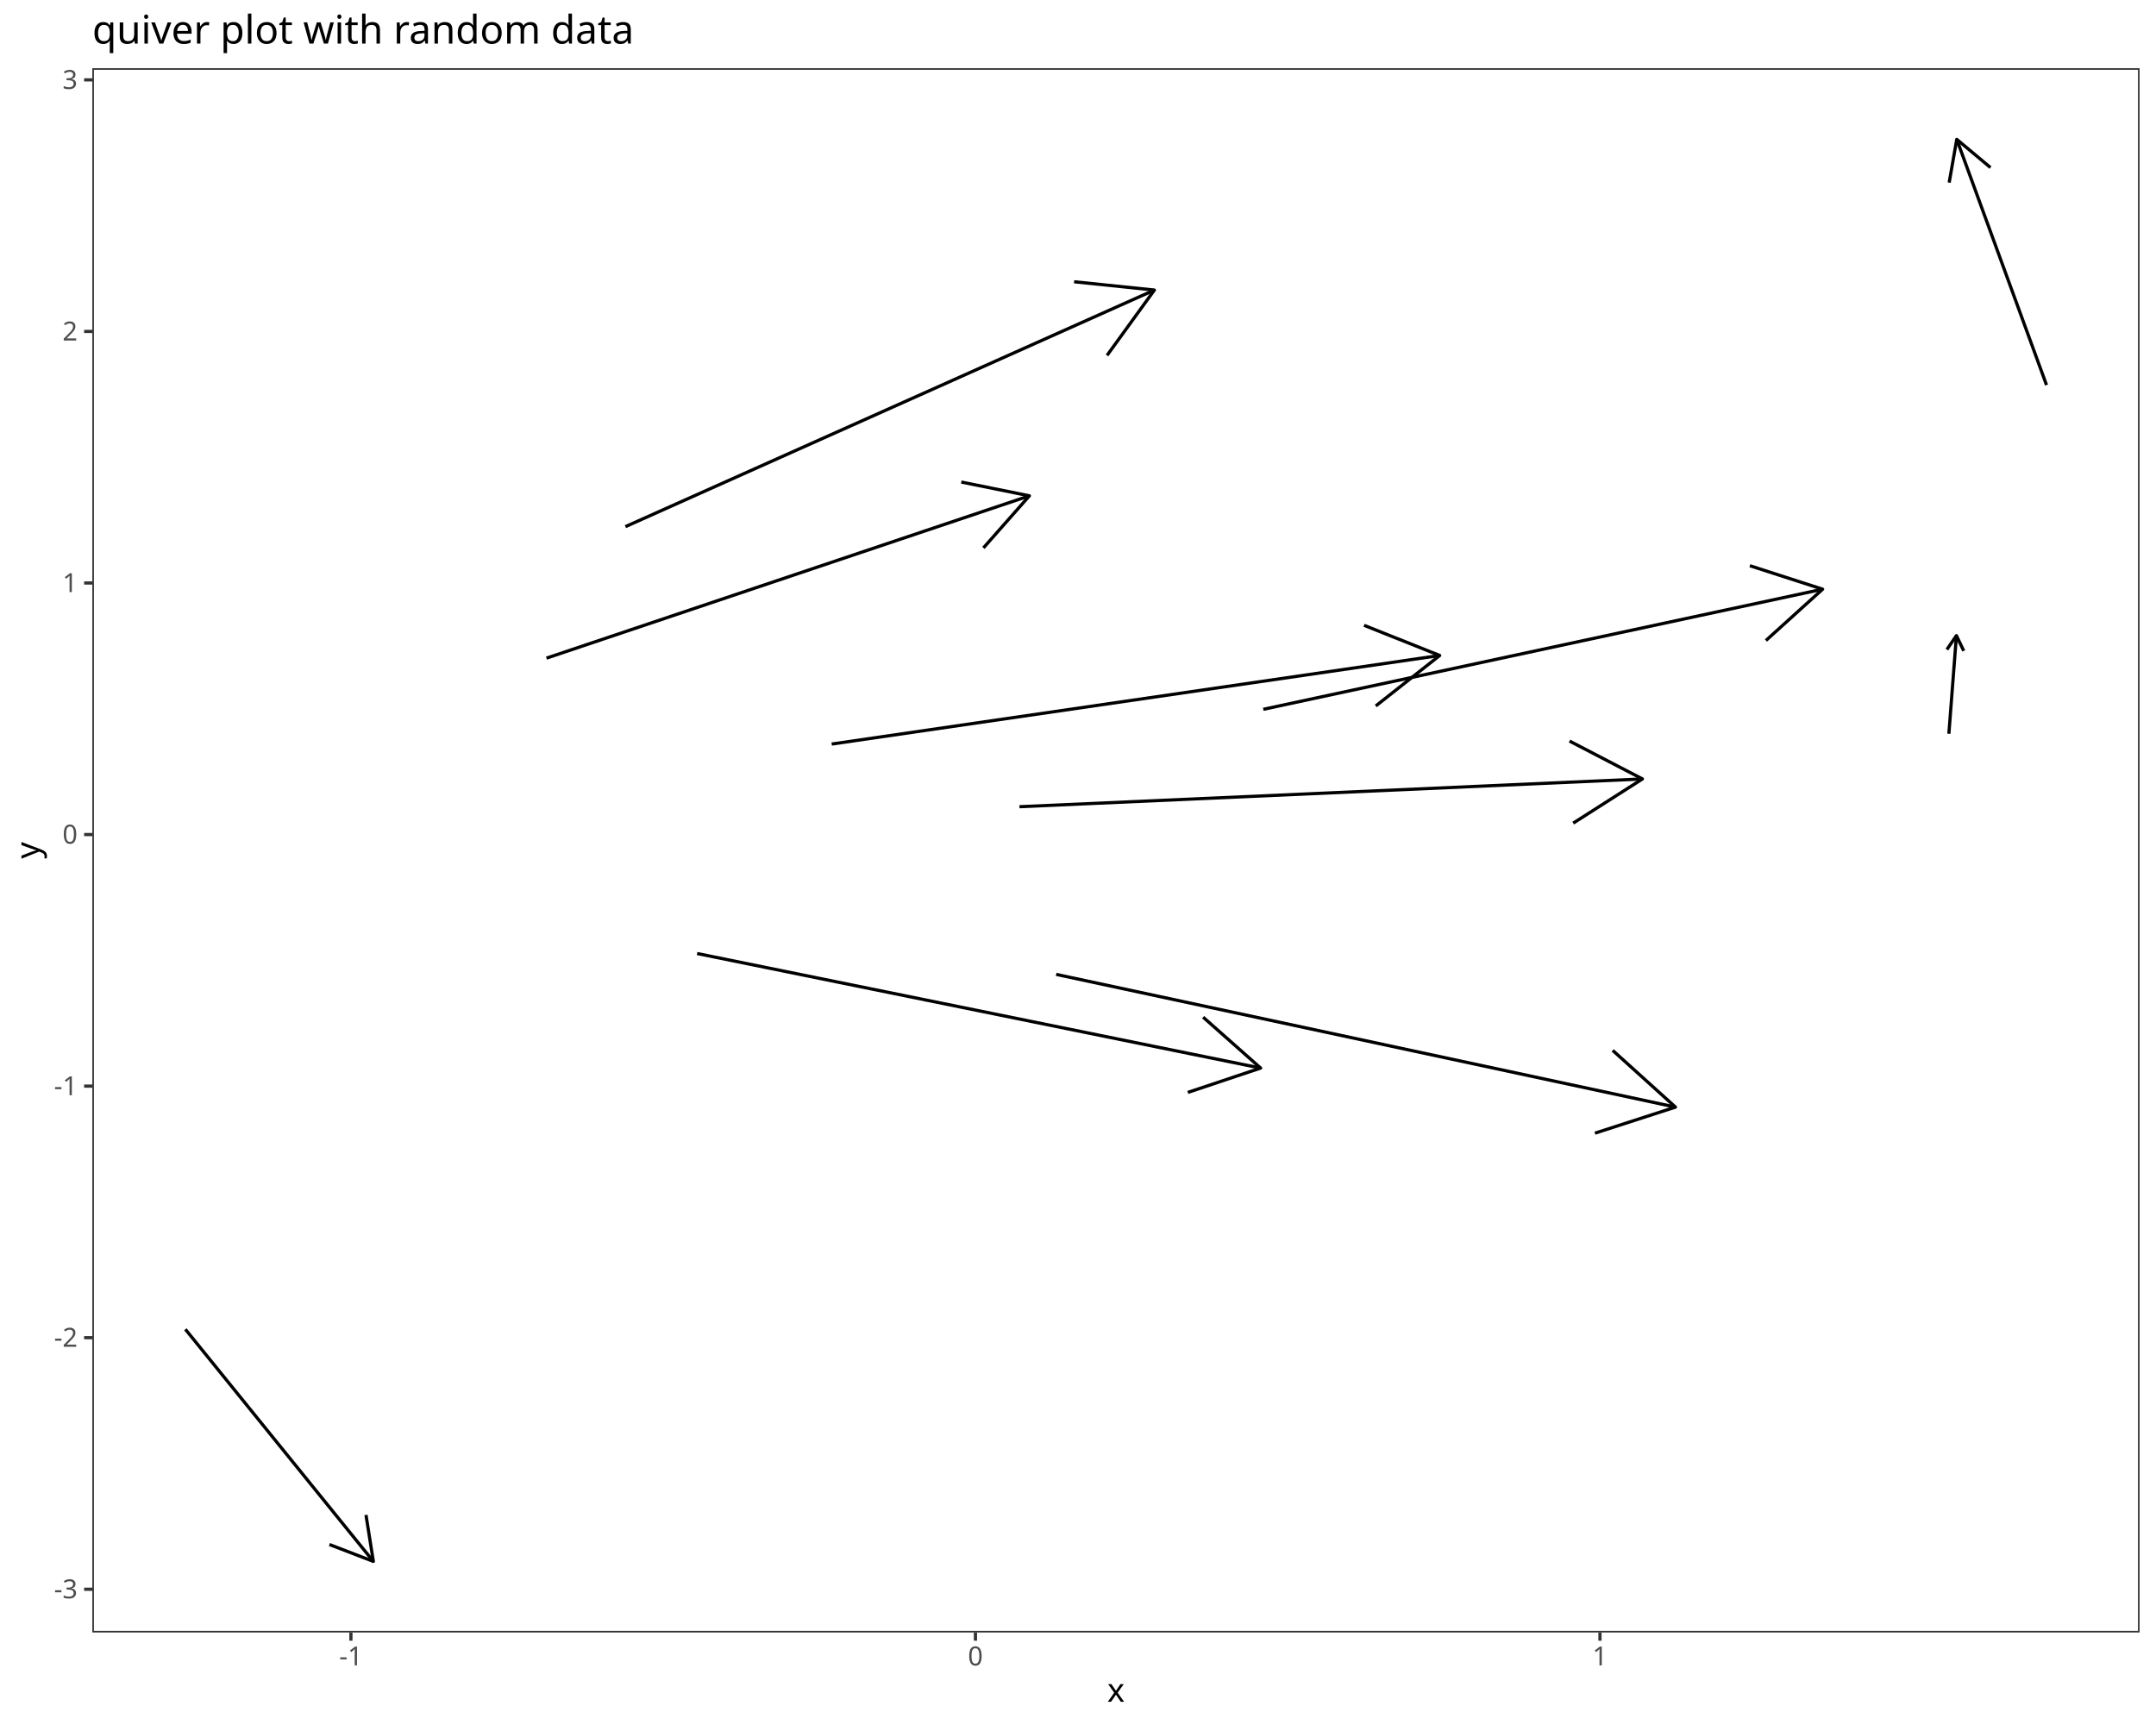
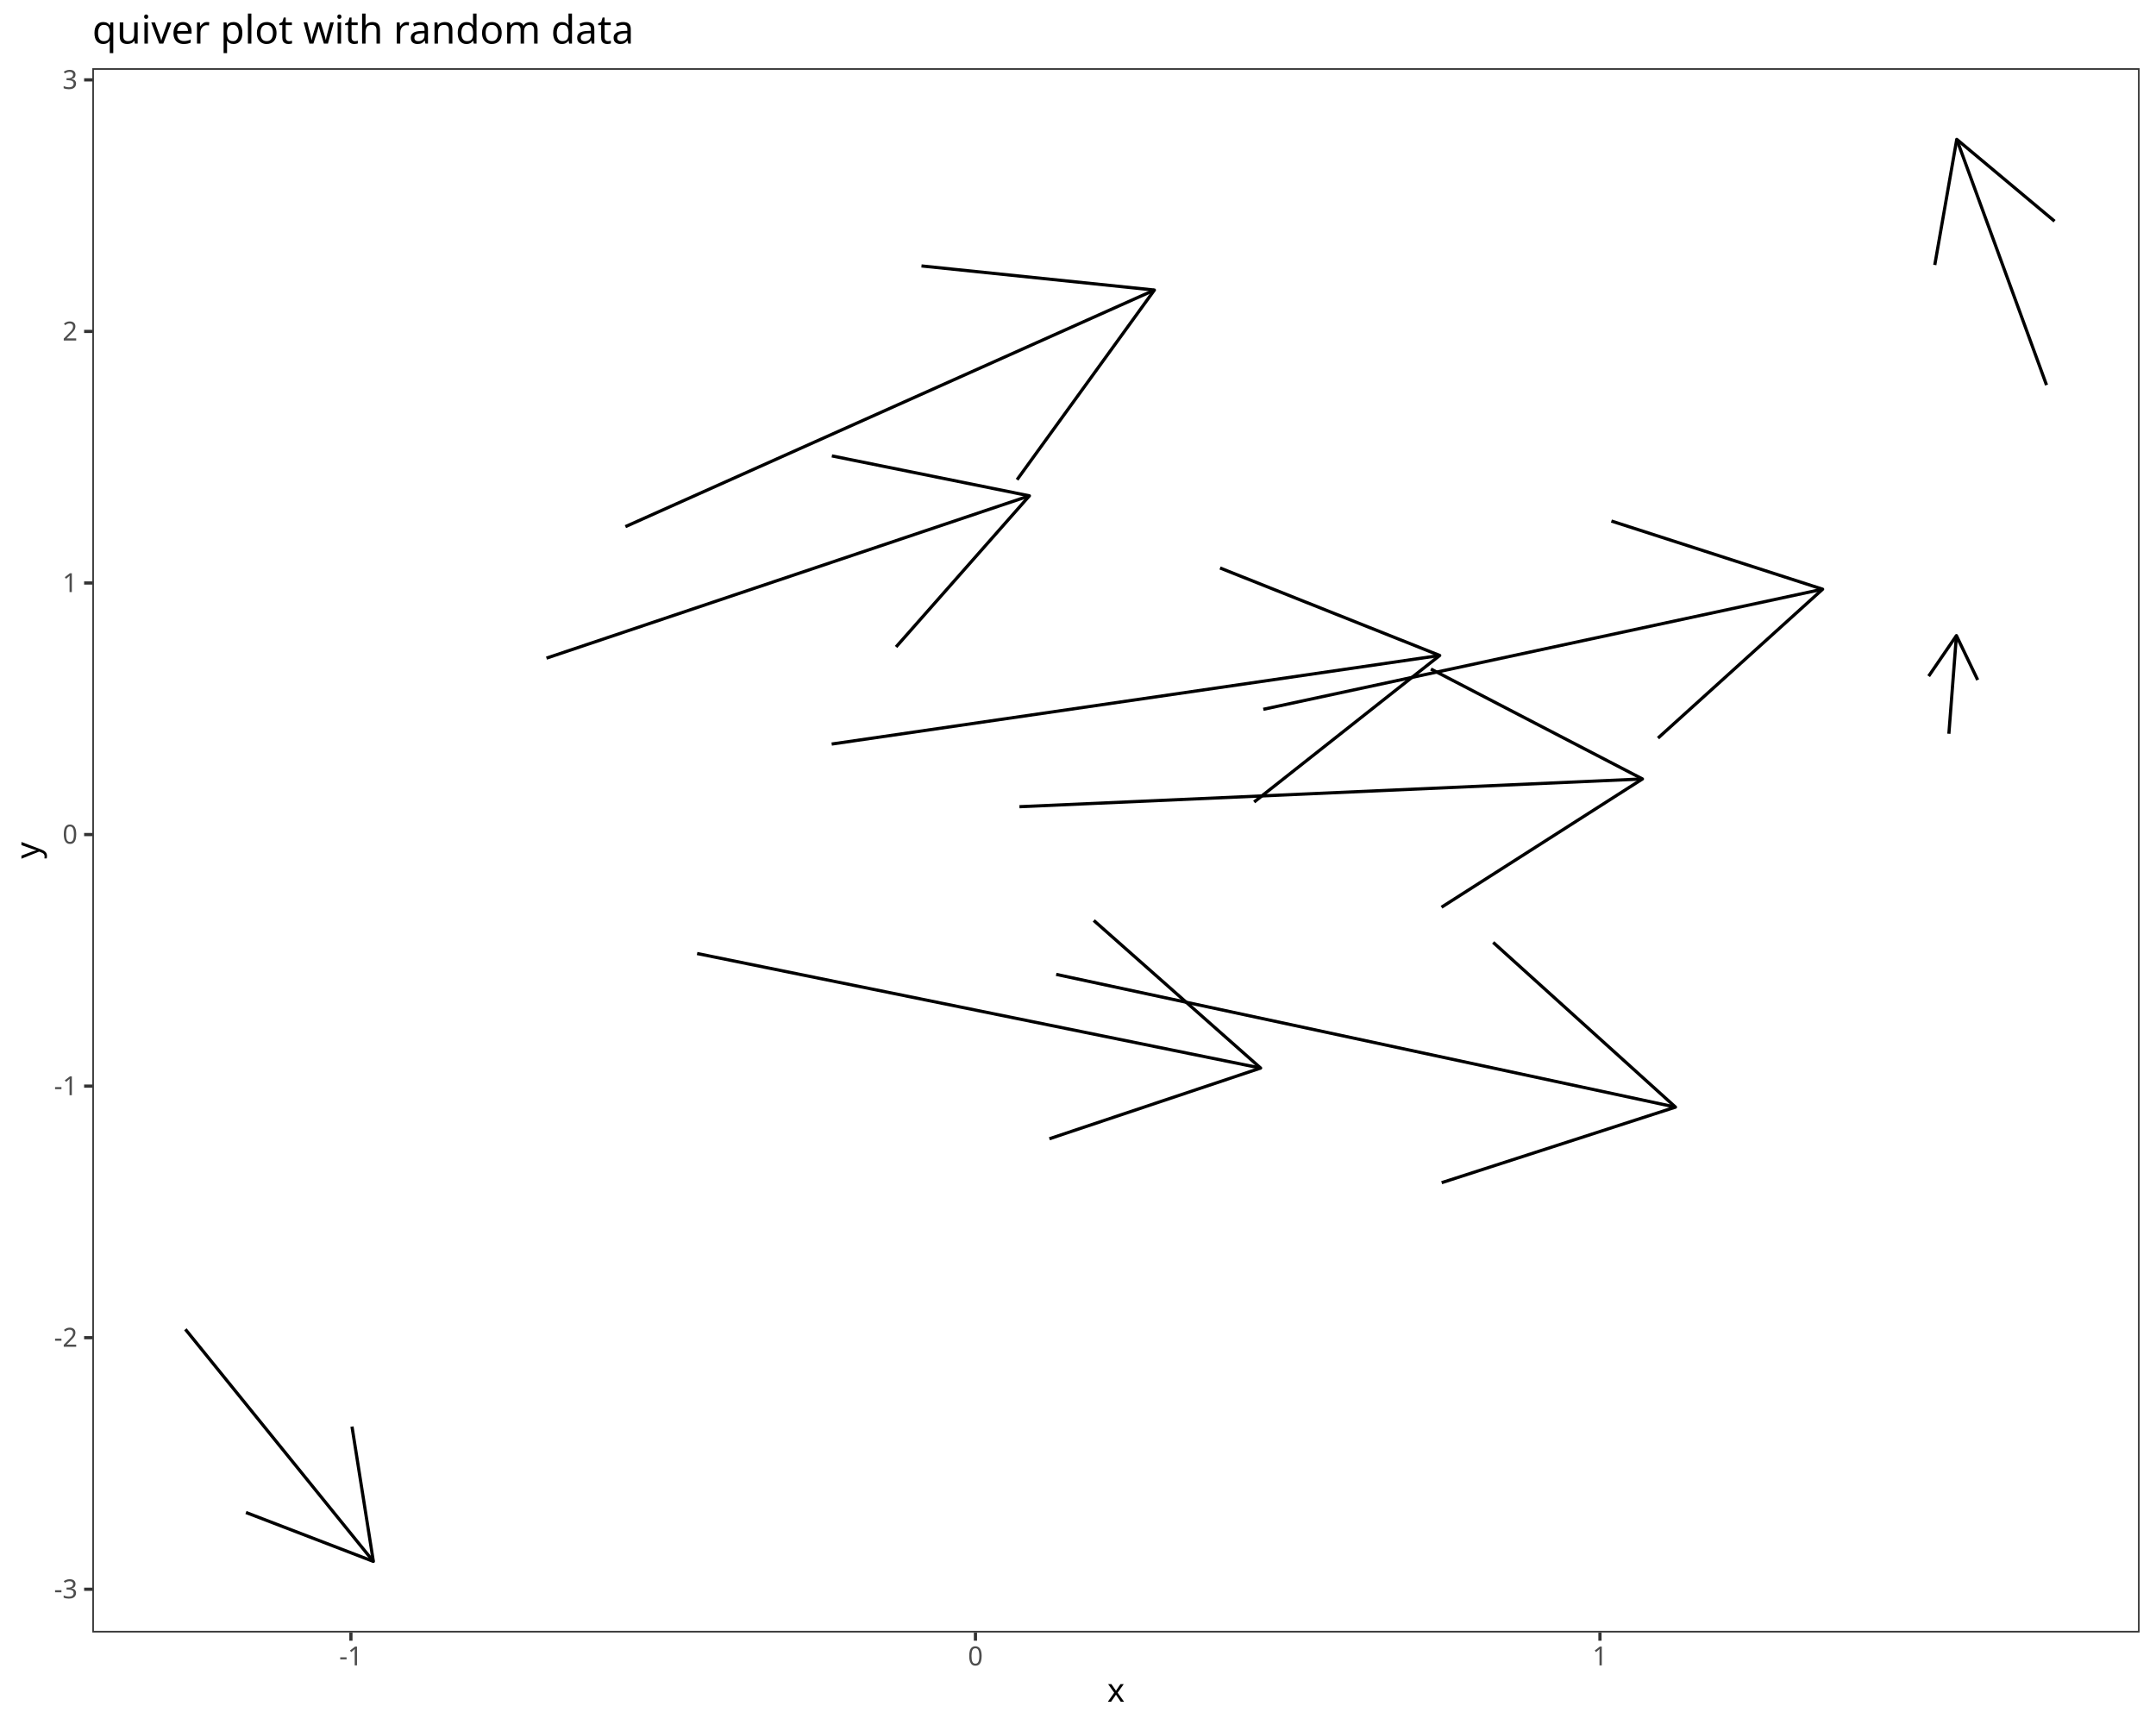
<svg xmlns="http://www.w3.org/2000/svg" class="svglite" data-engine-version="2.0" width="720.00pt" height="576.00pt" viewBox="0 0 720.00 576.00">
  <defs>
    <style type="text/css">
    .svglite line, .svglite polyline, .svglite polygon, .svglite path, .svglite rect, .svglite circle {
      fill: none;
      stroke: #000000;
      stroke-linecap: round;
      stroke-linejoin: round;
      stroke-miterlimit: 10.00;
    }
  </style>
  </defs>
  <rect width="100%" height="100%" style="stroke: none; fill: #FFFFFF;" />
  <defs>
    <clipPath id="cpMC4wMHw3MjAuMDB8MC4wMHw1NzYuMDA=">
      <rect x="0.00" y="0.00" width="720.00" height="576.00" />
    </clipPath>
  </defs>
  <g clip-path="url(#cpMC4wMHw3MjAuMDB8MC4wMHw1NzYuMDA=)">
    <rect x="0.00" y="0.00" width="720.00" height="576.00" style="stroke-width: 1.07; stroke: #FFFFFF; fill: #FFFFFF;" />
  </g>
  <defs>
    <clipPath id="cpMzAuODN8NzE0LjUyfDIyLjc4fDU0NS4xMQ==">
      <rect x="30.83" y="22.78" width="683.69" height="522.33" />
    </clipPath>
  </defs>
  <g clip-path="url(#cpMzAuODN8NzE0LjUyfDIyLjc4fDU0NS4xMQ==)">
    <rect x="30.83" y="22.78" width="683.69" height="522.33" style="stroke-width: 1.07; stroke: none; fill: #FFFFFF;" />
    <line x1="208.86" y1="175.85" x2="385.51" y2="96.85" style="stroke-width: 1.07; stroke-linecap: butt;" />
-     <polyline points="369.70,118.67 385.51,96.85 358.70,94.08 " style="stroke-width: 1.07; stroke-linecap: butt;" />
+     <polyline points="339.65,160.18 385.51,96.85 307.73,88.80 " style="stroke-width: 1.07; stroke-linecap: butt;" />
    <line x1="277.74" y1="248.45" x2="480.80" y2="218.87" style="stroke-width: 1.07; stroke-linecap: butt;" />
-     <polyline points="459.44,235.73 480.80,218.87 455.52,208.80 " style="stroke-width: 1.07; stroke-linecap: butt;" />
+     <polyline points="418.82,267.80 480.80,218.87 407.44,189.66 " style="stroke-width: 1.07; stroke-linecap: butt;" />
    <line x1="650.83" y1="245.01" x2="653.35" y2="212.24" style="stroke-width: 1.07; stroke-linecap: butt;" />
-     <polyline points="655.80,217.34 653.35,212.24 650.16,216.90 " style="stroke-width: 1.07; stroke-linecap: butt;" />
+     <polyline points="660.45,227.04 653.35,212.24 644.08,225.78 " style="stroke-width: 1.07; stroke-linecap: butt;" />
    <line x1="340.45" y1="269.37" x2="548.50" y2="260.10" style="stroke-width: 1.07; stroke-linecap: butt;" />
-     <polyline points="525.37,274.86 548.50,260.10 524.15,247.45 " style="stroke-width: 1.07; stroke-linecap: butt;" />
+     <polyline points="481.40,302.93 548.50,260.10 477.85,223.40 " style="stroke-width: 1.07; stroke-linecap: butt;" />
    <line x1="352.71" y1="325.36" x2="559.53" y2="369.68" style="stroke-width: 1.07; stroke-linecap: butt;" />
-     <polyline points="532.63,378.38 559.53,369.68 538.55,350.73 " style="stroke-width: 1.07; stroke-linecap: butt;" />
+     <polyline points="481.45,394.91 559.53,369.68 498.65,314.68 " style="stroke-width: 1.07; stroke-linecap: butt;" />
    <line x1="683.44" y1="128.57" x2="653.46" y2="46.53" style="stroke-width: 1.07; stroke-linecap: butt;" />
-     <polyline points="664.72,55.95 653.46,46.53 650.93,60.98 " style="stroke-width: 1.07; stroke-linecap: butt;" />
+     <polyline points="686.12,73.86 653.46,46.53 646.12,88.48 " style="stroke-width: 1.07; stroke-linecap: butt;" />
    <line x1="421.88" y1="236.85" x2="608.67" y2="196.74" style="stroke-width: 1.07; stroke-linecap: butt;" />
-     <polyline points="589.73,213.87 608.67,196.74 584.37,188.90 " style="stroke-width: 1.07; stroke-linecap: butt;" />
+     <polyline points="553.70,246.45 608.67,196.74 538.13,173.98 " style="stroke-width: 1.07; stroke-linecap: butt;" />
    <line x1="61.91" y1="443.87" x2="124.68" y2="521.37" style="stroke-width: 1.07; stroke-linecap: butt;" />
-     <polyline points="110.02,515.74 124.68,521.37 122.22,505.86 " style="stroke-width: 1.07; stroke-linecap: butt;" />
+     <polyline points="82.14,505.04 124.68,521.37 117.55,476.36 " style="stroke-width: 1.07; stroke-linecap: butt;" />
    <line x1="182.50" y1="219.76" x2="343.77" y2="165.56" style="stroke-width: 1.07; stroke-linecap: butt;" />
-     <polyline points="328.42,182.95 343.77,165.56 321.03,160.96 " style="stroke-width: 1.07; stroke-linecap: butt;" />
+     <polyline points="299.24,216.02 343.77,165.56 277.80,152.23 " style="stroke-width: 1.07; stroke-linecap: butt;" />
    <line x1="232.80" y1="318.39" x2="420.99" y2="356.64" style="stroke-width: 1.07; stroke-linecap: butt;" />
-     <polyline points="396.68,364.77 420.99,356.64 401.79,339.65 " style="stroke-width: 1.07; stroke-linecap: butt;" />
+     <polyline points="350.45,380.25 420.99,356.64 365.27,307.36 " style="stroke-width: 1.07; stroke-linecap: butt;" />
    <rect x="30.83" y="22.78" width="683.69" height="522.33" style="stroke-width: 1.07; stroke: #333333;" />
  </g>
  <g clip-path="url(#cpMC4wMHw3MjAuMDB8MC4wMHw1NzYuMDA=)">
    <text x="25.90" y="533.70" text-anchor="end" style="font-size: 8.80px; fill: #4D4D4D; font-family: sans;" textLength="7.82px" lengthAdjust="spacingAndGlyphs">-3</text>
    <text x="25.90" y="449.70" text-anchor="end" style="font-size: 8.80px; fill: #4D4D4D; font-family: sans;" textLength="7.82px" lengthAdjust="spacingAndGlyphs">-2</text>
    <text x="25.90" y="365.70" text-anchor="end" style="font-size: 8.80px; fill: #4D4D4D; font-family: sans;" textLength="7.82px" lengthAdjust="spacingAndGlyphs">-1</text>
    <text x="25.90" y="281.70" text-anchor="end" style="font-size: 8.80px; fill: #4D4D4D; font-family: sans;" textLength="4.89px" lengthAdjust="spacingAndGlyphs">0</text>
    <text x="25.90" y="197.70" text-anchor="end" style="font-size: 8.80px; fill: #4D4D4D; font-family: sans;" textLength="4.89px" lengthAdjust="spacingAndGlyphs">1</text>
    <text x="25.90" y="113.70" text-anchor="end" style="font-size: 8.80px; fill: #4D4D4D; font-family: sans;" textLength="4.89px" lengthAdjust="spacingAndGlyphs">2</text>
    <text x="25.90" y="29.70" text-anchor="end" style="font-size: 8.80px; fill: #4D4D4D; font-family: sans;" textLength="4.89px" lengthAdjust="spacingAndGlyphs">3</text>
    <polyline points="28.09,530.67 30.83,530.67 " style="stroke-width: 1.07; stroke: #333333; stroke-linecap: butt;" />
    <polyline points="28.09,446.67 30.83,446.67 " style="stroke-width: 1.07; stroke: #333333; stroke-linecap: butt;" />
    <polyline points="28.09,362.67 30.83,362.67 " style="stroke-width: 1.07; stroke: #333333; stroke-linecap: butt;" />
    <polyline points="28.09,278.67 30.83,278.67 " style="stroke-width: 1.07; stroke: #333333; stroke-linecap: butt;" />
    <polyline points="28.09,194.67 30.83,194.67 " style="stroke-width: 1.07; stroke: #333333; stroke-linecap: butt;" />
    <polyline points="28.09,110.67 30.83,110.67 " style="stroke-width: 1.07; stroke: #333333; stroke-linecap: butt;" />
    <polyline points="28.09,26.67 30.83,26.67 " style="stroke-width: 1.07; stroke: #333333; stroke-linecap: butt;" />
    <polyline points="117.19,547.85 117.19,545.11 " style="stroke-width: 1.07; stroke: #333333; stroke-linecap: butt;" />
    <polyline points="325.75,547.85 325.75,545.11 " style="stroke-width: 1.07; stroke: #333333; stroke-linecap: butt;" />
    <polyline points="534.31,547.85 534.31,545.11 " style="stroke-width: 1.07; stroke: #333333; stroke-linecap: butt;" />
    <text x="117.19" y="556.10" text-anchor="middle" style="font-size: 8.80px; fill: #4D4D4D; font-family: sans;" textLength="7.82px" lengthAdjust="spacingAndGlyphs">-1</text>
    <text x="325.75" y="556.10" text-anchor="middle" style="font-size: 8.80px; fill: #4D4D4D; font-family: sans;" textLength="4.89px" lengthAdjust="spacingAndGlyphs">0</text>
    <text x="534.31" y="556.10" text-anchor="middle" style="font-size: 8.80px; fill: #4D4D4D; font-family: sans;" textLength="4.89px" lengthAdjust="spacingAndGlyphs">1</text>
    <text x="372.67" y="568.24" text-anchor="middle" style="font-size: 11.00px; font-family: sans;" textLength="5.50px" lengthAdjust="spacingAndGlyphs">x</text>
    <text transform="translate(13.05,283.95) rotate(-90)" text-anchor="middle" style="font-size: 11.00px; font-family: sans;" textLength="5.50px" lengthAdjust="spacingAndGlyphs">y</text>
    <text x="30.83" y="14.56" style="font-size: 13.20px; font-family: sans;" textLength="165.84px" lengthAdjust="spacingAndGlyphs">quiver plot with random data</text>
  </g>
</svg>
